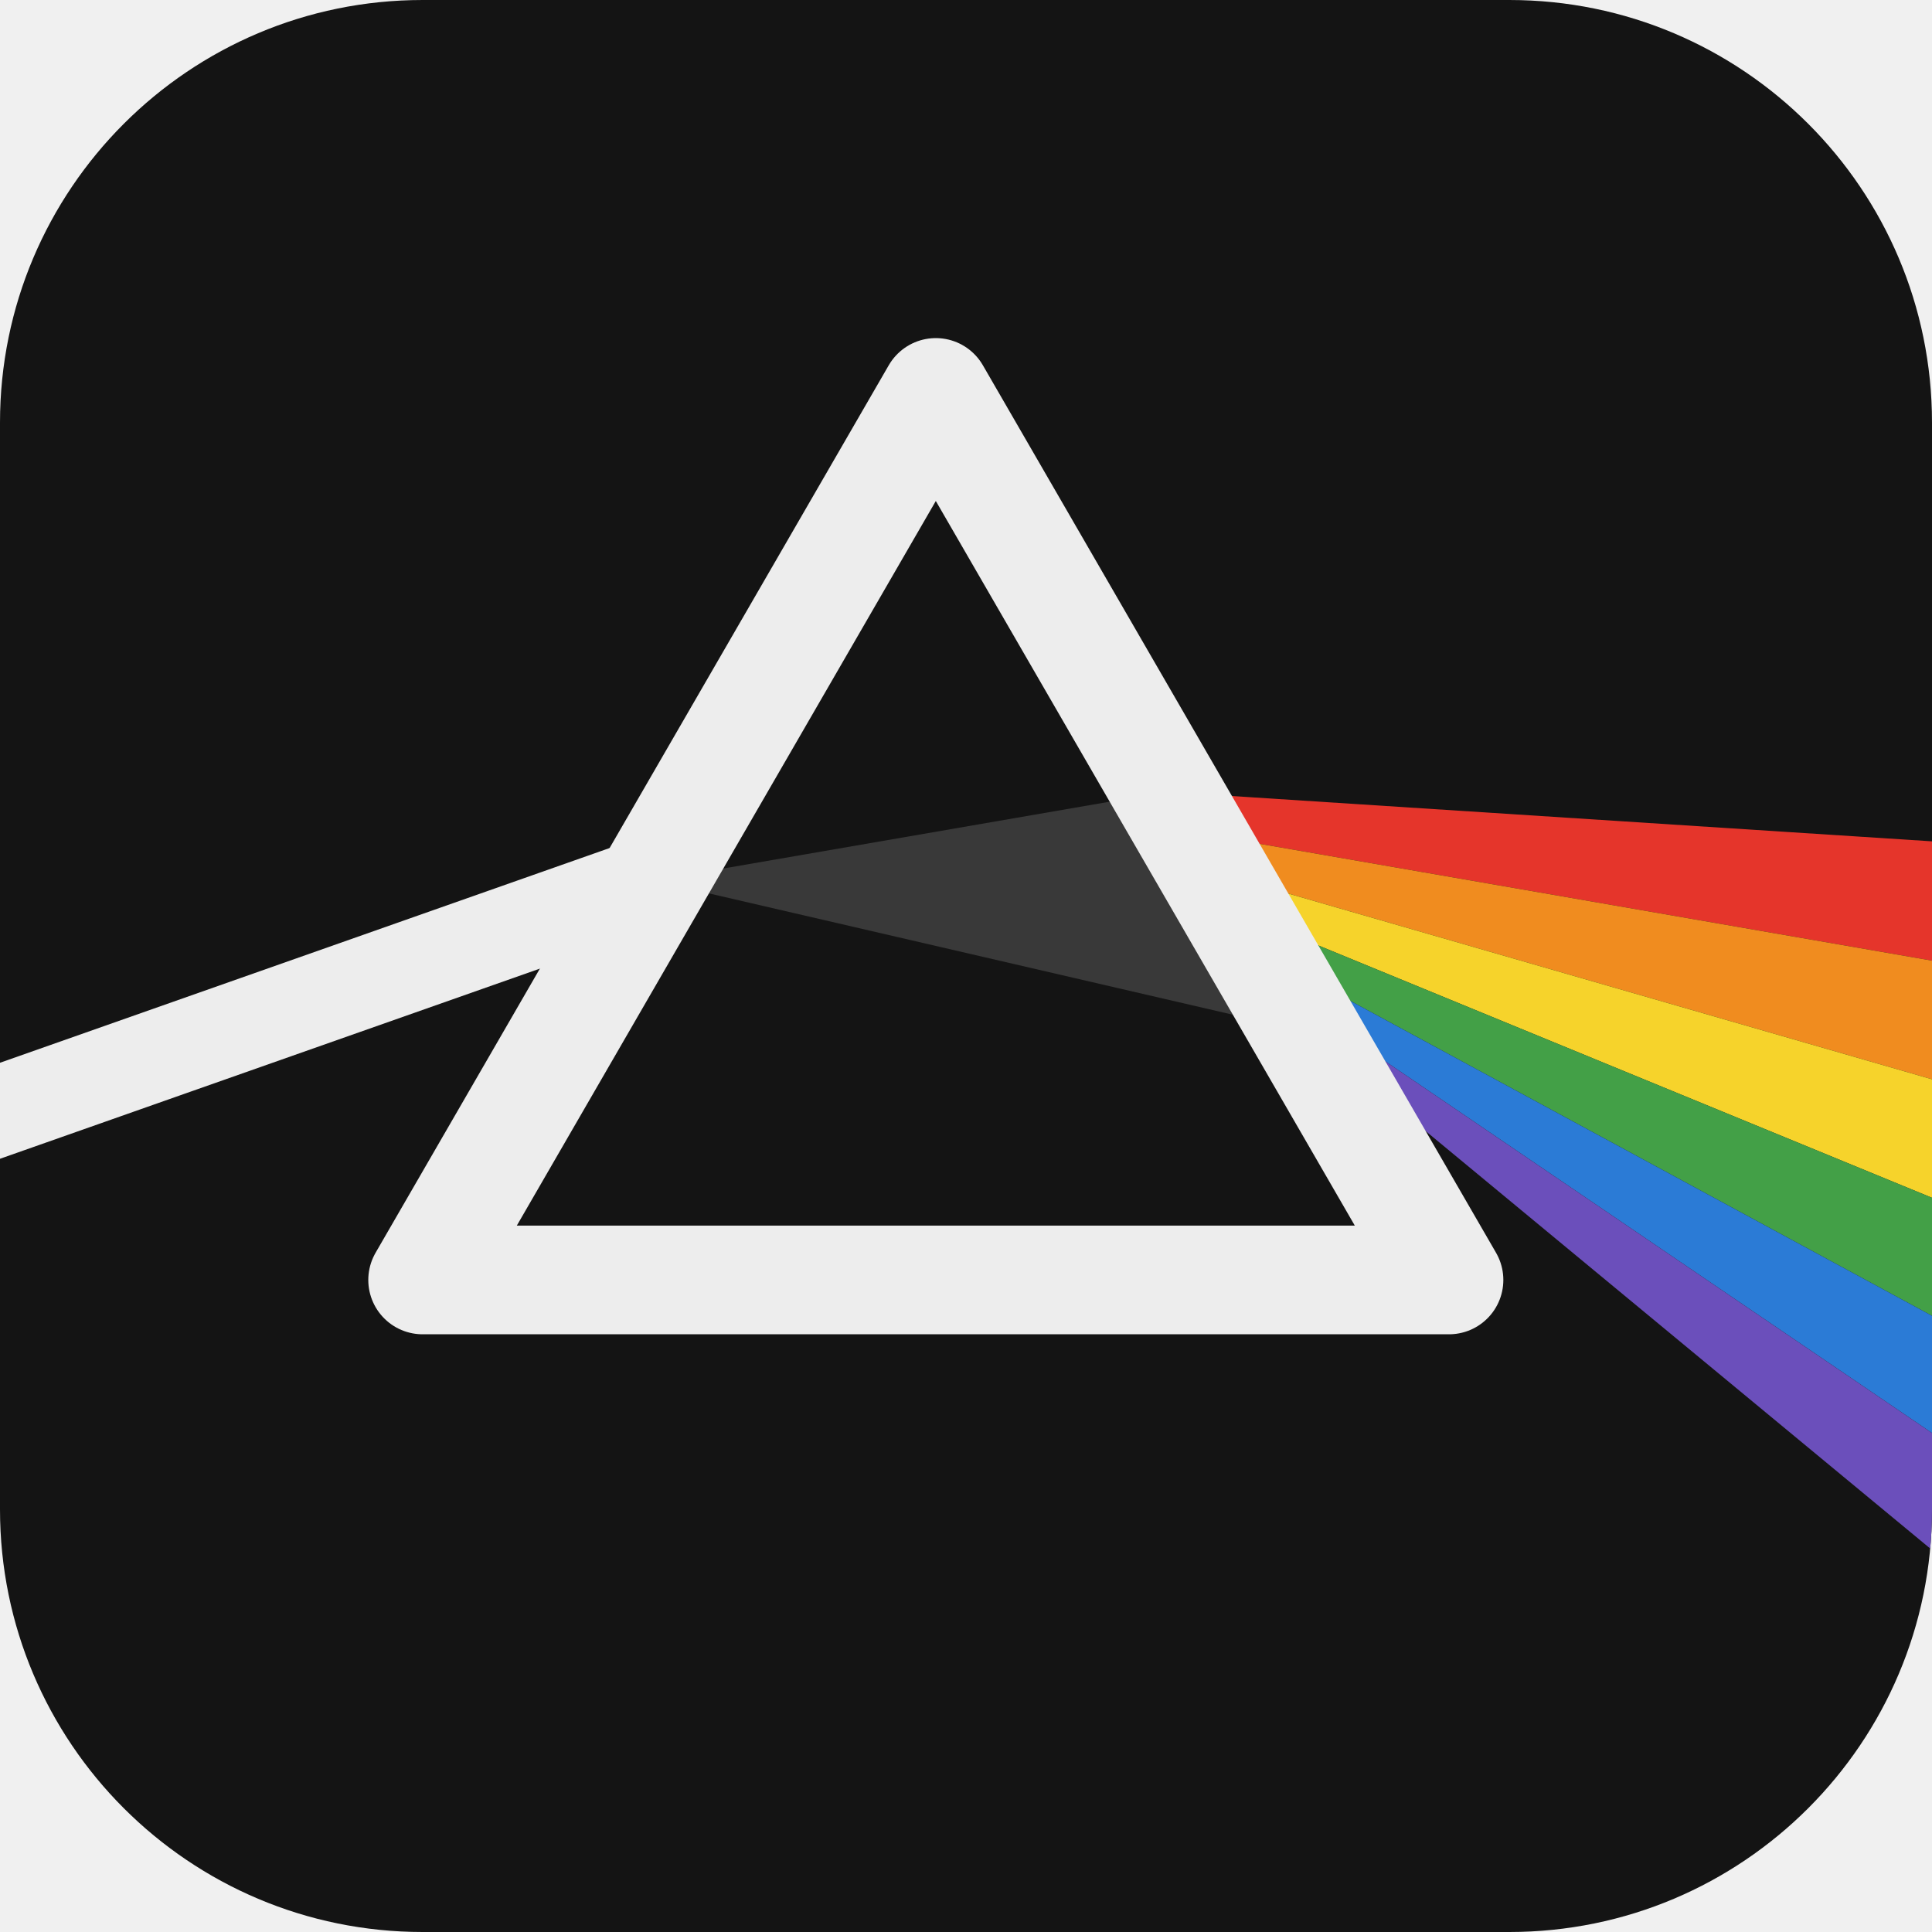
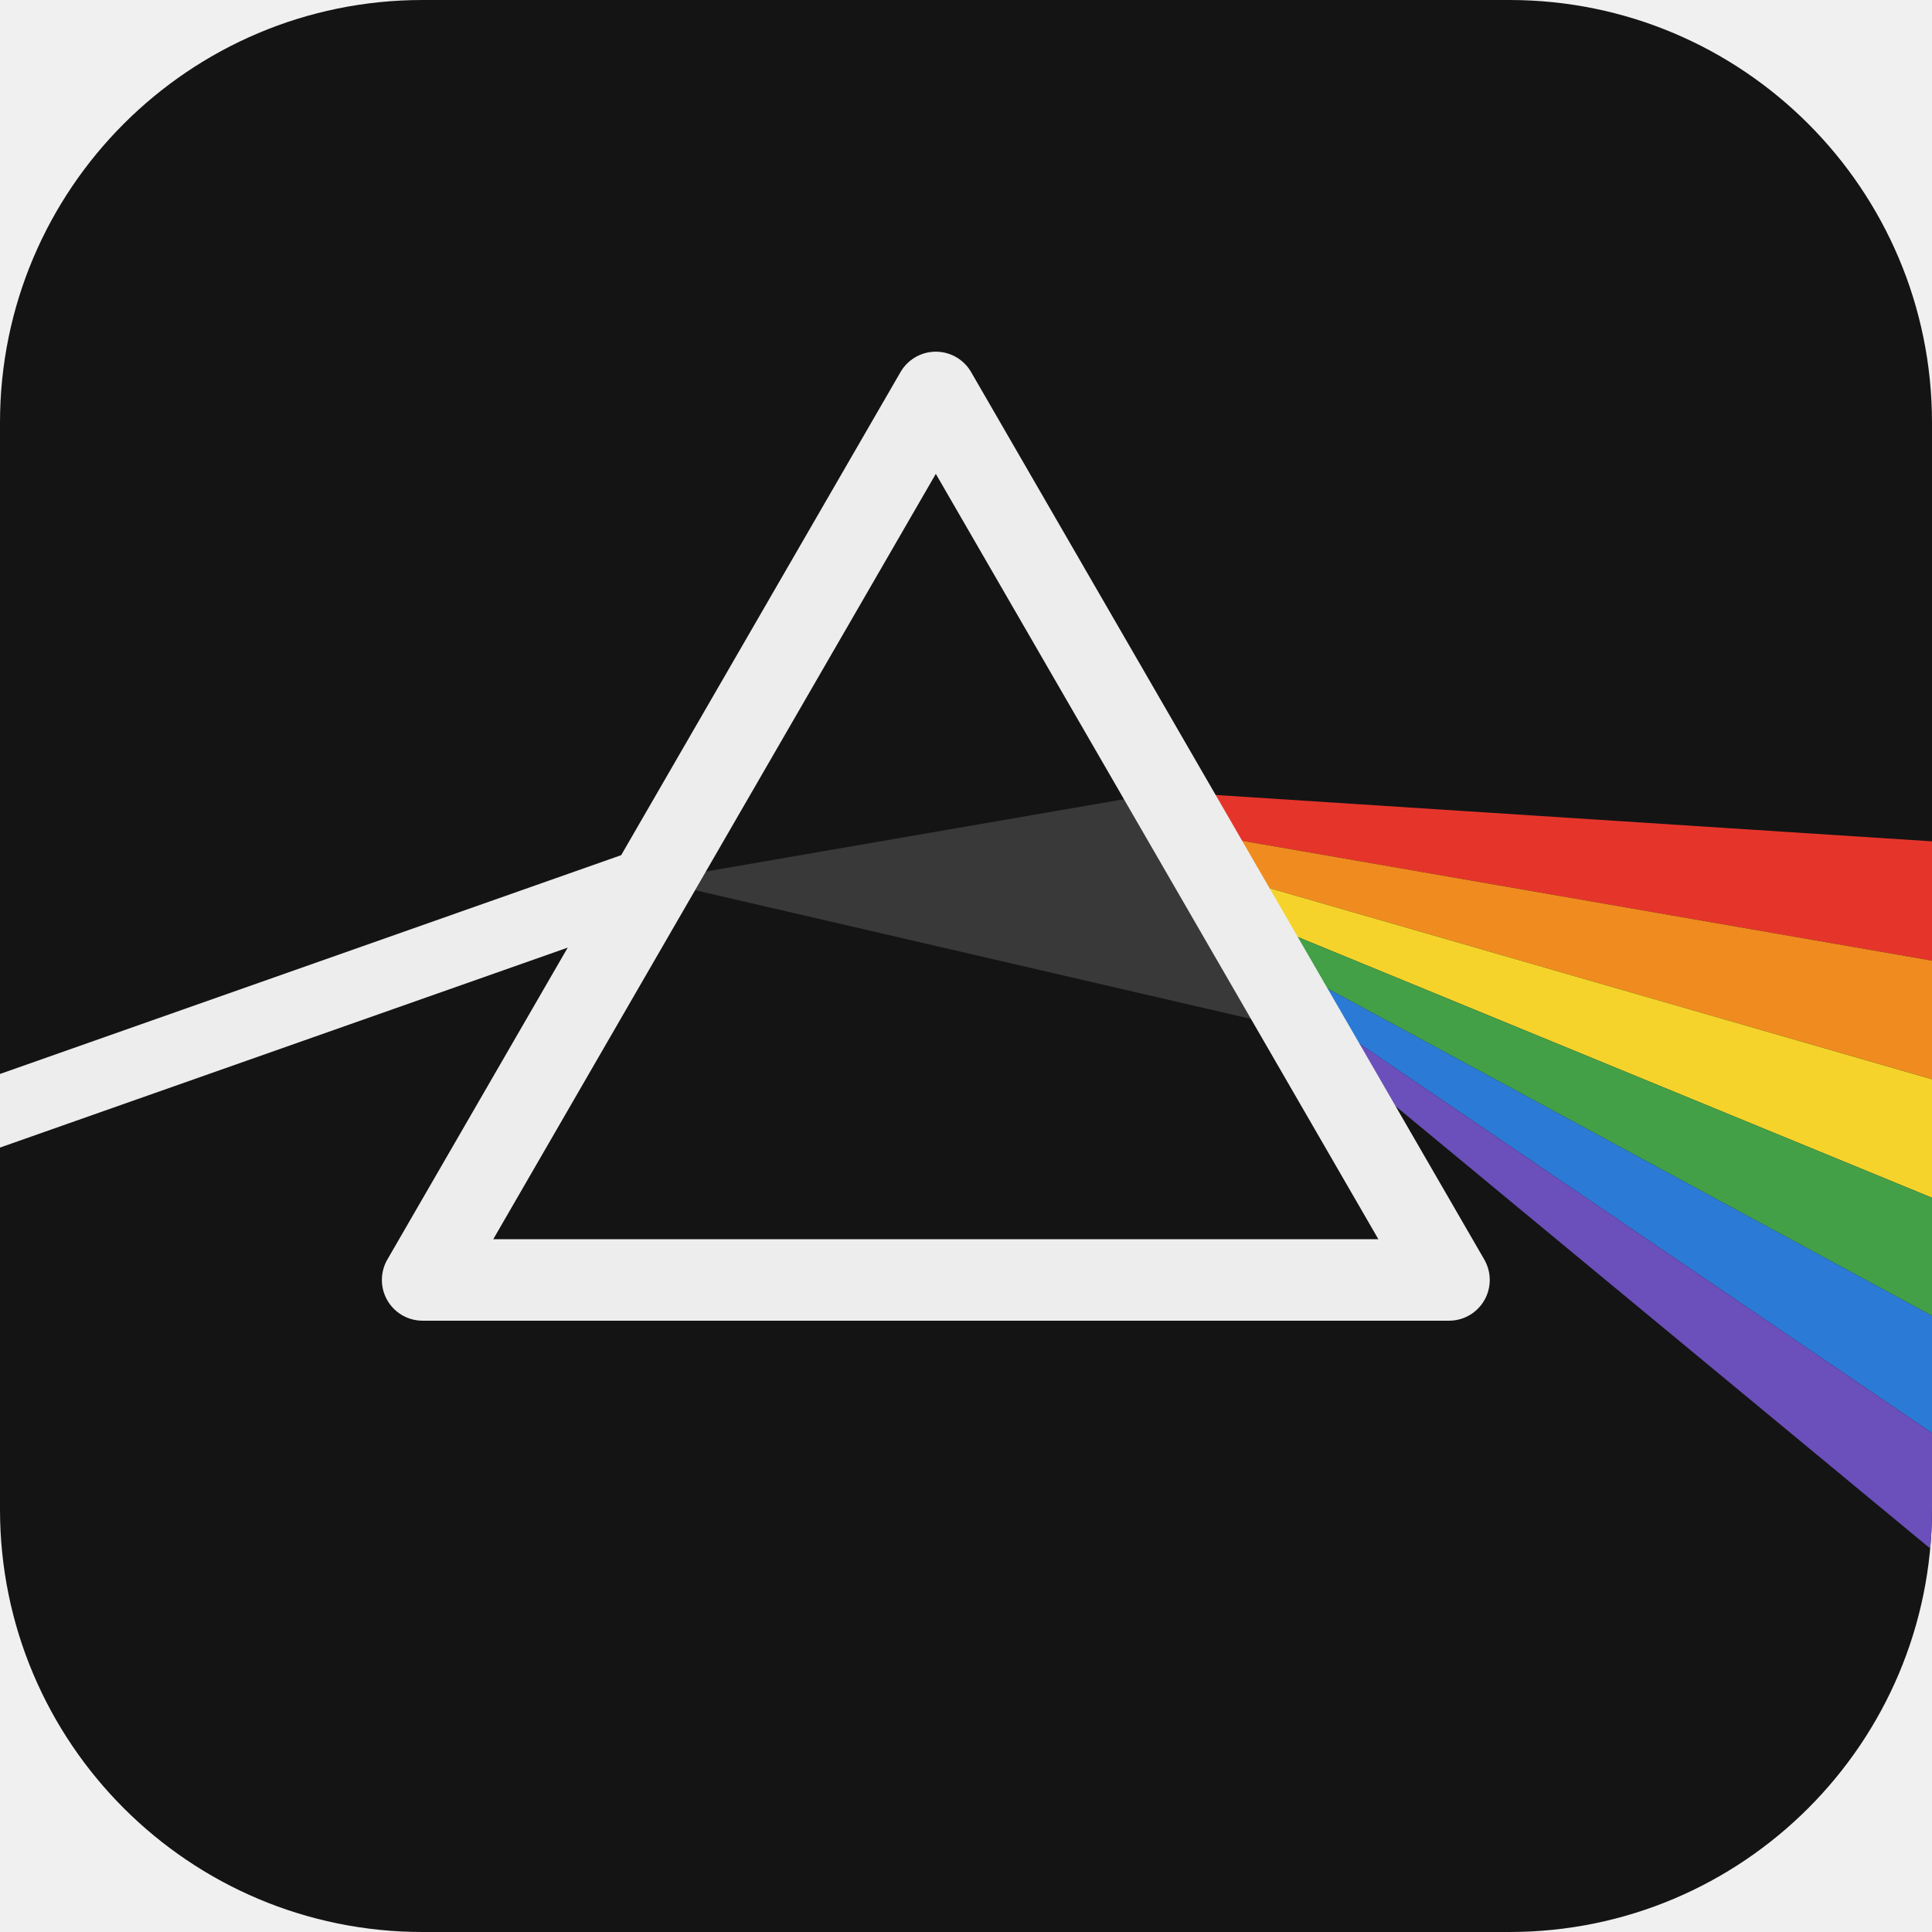
<svg xmlns="http://www.w3.org/2000/svg" viewBox="0 0 64 64">
  <clipPath id="t">
    <rect width="64" height="64" rx="14" />
  </clipPath>
  <g clip-path="url(#t)">
    <rect width="64" height="64" fill="#141414" />
    <polygon fill="#e5352b" points="38.65,26.23 66.00,28.00 66.00,32.17 39.41,27.55" />
    <polygon fill="#f08c1f" points="39.41,27.55 66.00,32.17 66.00,36.33 40.18,28.88" />
    <polygon fill="#f6d32b" points="40.18,28.88 66.00,36.33 66.00,40.50 40.95,30.20" />
    <polygon fill="#43a047" points="40.95,30.20 66.00,40.50 66.00,44.67 41.71,31.52" />
    <polygon fill="#2b7bd6" points="41.71,31.52 66.00,44.67 66.00,48.83 42.48,32.84" />
    <polygon fill="#6b4fbb" points="42.48,32.84 66.00,48.83 66.00,53.00 43.24,34.17" />
    <polygon fill="#fff" fill-opacity=".16" points="21.65,29.17 38.65,26.23 43.24,34.17" />
-     <line x1="-2" y1="37.5" x2="21.65" y2="29.17" stroke="#ededed" stroke-width="3" stroke-linecap="round" />
-     <path d="M31.00,13.00 L48.00,42.40 L14.00,42.40Z" fill="none" stroke="#ededed" stroke-width="3.6" stroke-linejoin="round" />
+     <line x1="-2" y1="37.5" x2="21.65" y2="29.17" stroke="#ededed" stroke-width="2.3" stroke-linecap="round" />
+     <path d="M31.00,13.00 L48.00,42.40 L14.00,42.40Z" fill="none" stroke="#ededed" stroke-width="2.7" stroke-linejoin="round" />
  </g>
</svg>
